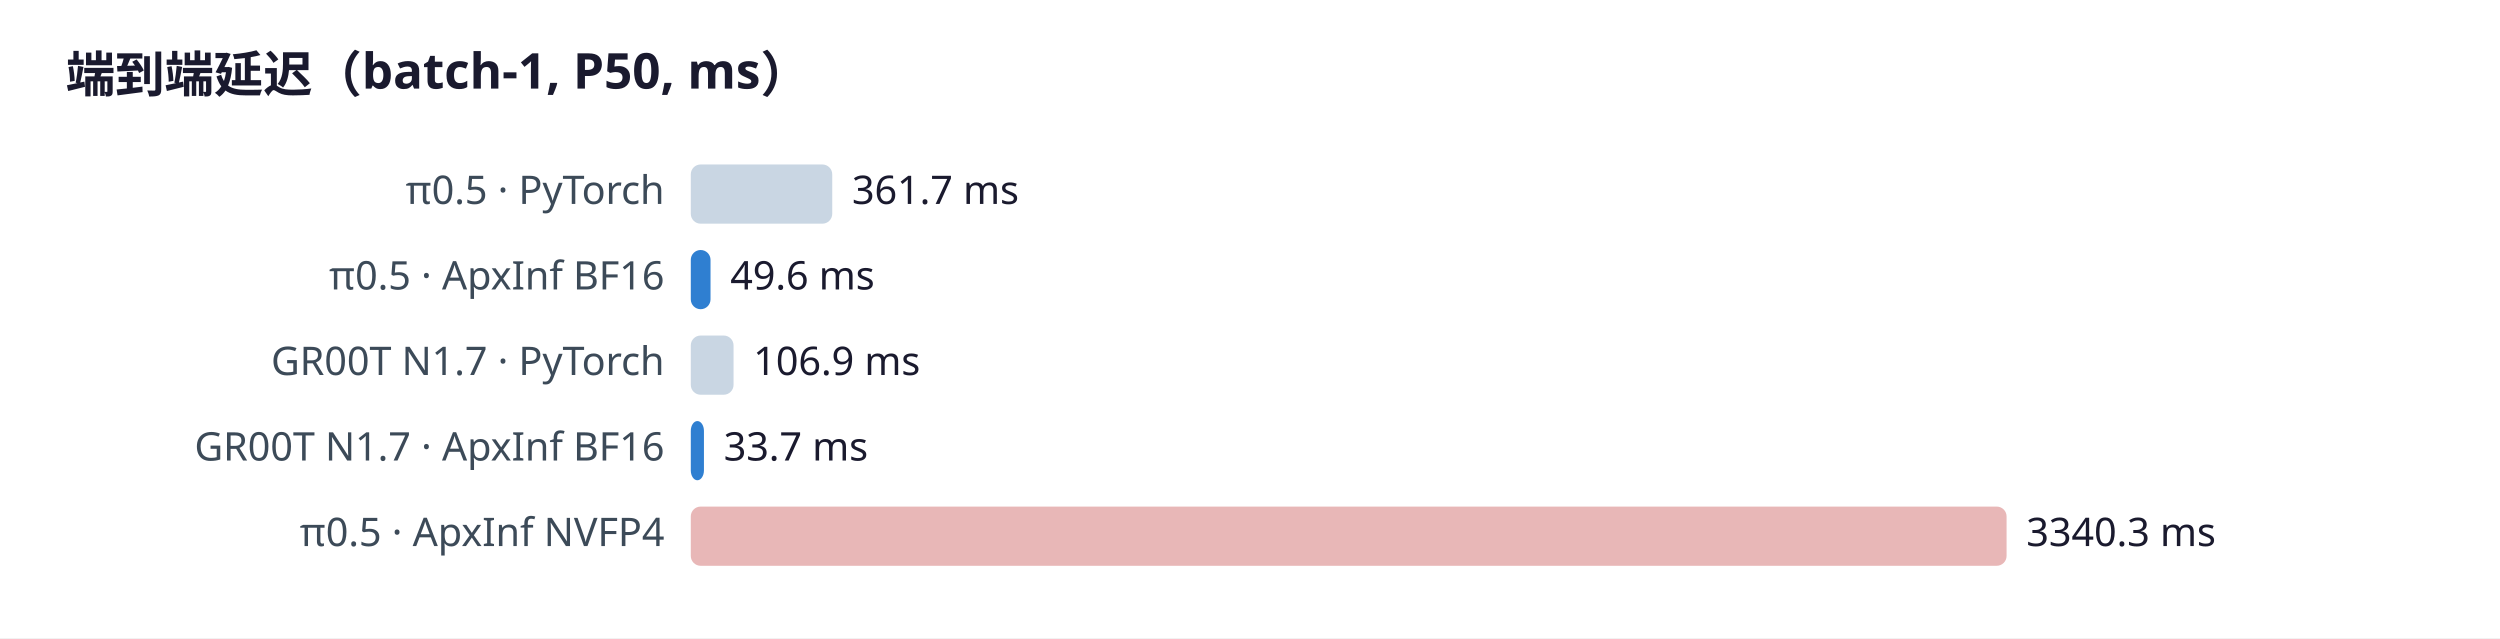
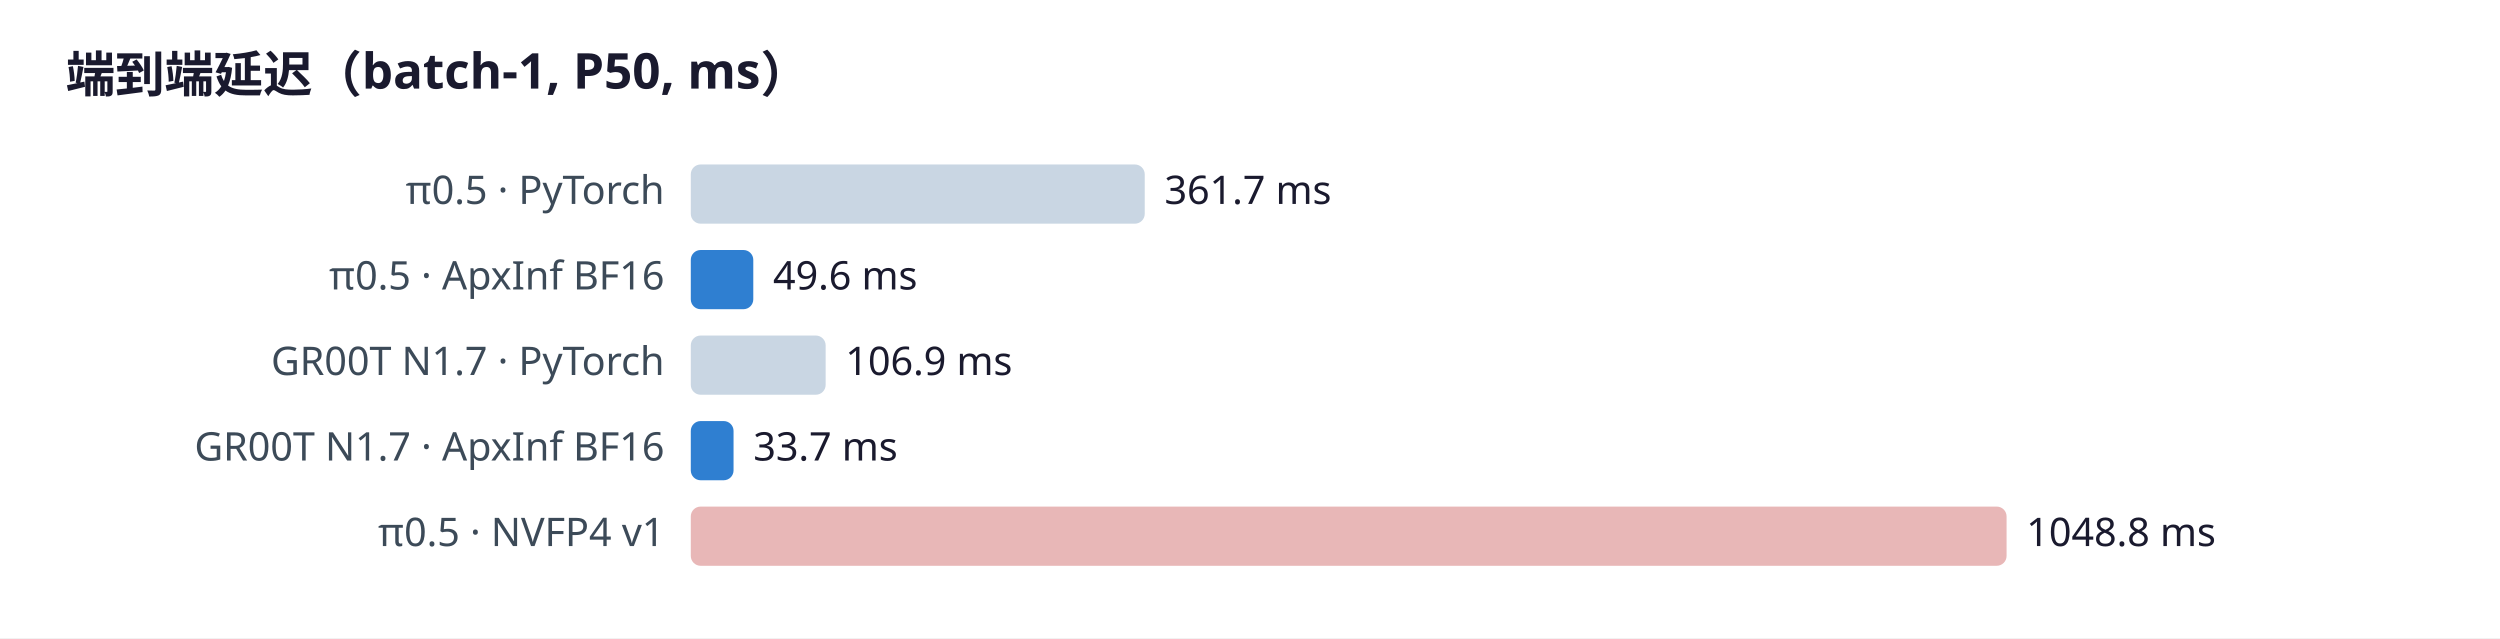
<svg xmlns="http://www.w3.org/2000/svg" width="760" height="194" viewBox="0 0 760 194" font-family="system-ui,sans-serif">
  <rect width="760" height="194" fill="white" />
  <text x="20" y="28" font-size="15" font-weight="600" fill="#1a1a2e">端到端延迟（batch-1, P50, ms）</text>
  <text x="202" y="62" font-size="12" text-anchor="end" fill="#3c4a58">π0.5 · PyTorch</text>
-   <rect x="210" y="50" width="43" height="18" rx="3" fill="#c9d6e3" />
-   <text x="259" y="62" font-size="12" fill="#1a1a2e">361.7 ms</text>
+   <rect x="210" y="50" width="138" height="18" rx="3" fill="#c9d6e3" />
+   <text x="354" y="62" font-size="12" fill="#1a1a2e">361.7 ms</text>
  <text x="202" y="88" font-size="12" text-anchor="end" fill="#3c4a58">π0.5 · ApxInf BF16</text>
-   <rect x="210" y="76" width="6" height="18" rx="3" fill="#2f7fd1" />
-   <text x="222" y="88" font-size="12" fill="#1a1a2e">49.6 ms</text>
+   <rect x="210" y="76" width="19" height="18" rx="3" fill="#2f7fd1" />
+   <text x="235" y="88" font-size="12" fill="#1a1a2e">49.6 ms</text>
  <text x="202" y="114" font-size="12" text-anchor="end" fill="#3c4a58">GR00T N1.7 · PyTorch</text>
-   <rect x="210" y="102" width="13" height="18" rx="3" fill="#c9d6e3" />
-   <text x="229" y="114" font-size="12" fill="#1a1a2e">106.9 ms</text>
+   <rect x="210" y="102" width="41" height="18" rx="3" fill="#c9d6e3" />
+   <text x="257" y="114" font-size="12" fill="#1a1a2e">106.9 ms</text>
  <text x="202" y="140" font-size="12" text-anchor="end" fill="#3c4a58">GR00T N1.7 · ApxInf BF16</text>
-   <rect x="210" y="128" width="4" height="18" rx="3" fill="#2f7fd1" />
-   <text x="220" y="140" font-size="12" fill="#1a1a2e">33.7 ms</text>
-   <text x="202" y="166" font-size="12" text-anchor="end" fill="#3c4a58">π0.5 · ApxInf NVFP4</text>
+   <rect x="210" y="128" width="13" height="18" rx="3" fill="#2f7fd1" />
+   <text x="229" y="140" font-size="12" fill="#1a1a2e">33.7 ms</text>
+   <text x="202" y="166" font-size="12" text-anchor="end" fill="#3c4a58">π0.5 · NVFP4 v1</text>
  <rect x="210" y="154" width="400" height="18" rx="3" fill="#e8b7b7" />
-   <text x="616" y="166" font-size="12" fill="#1a1a2e">3340.3 ms</text>
+   <text x="616" y="166" font-size="12" fill="#1a1a2e">1048.8 ms</text>
</svg>
